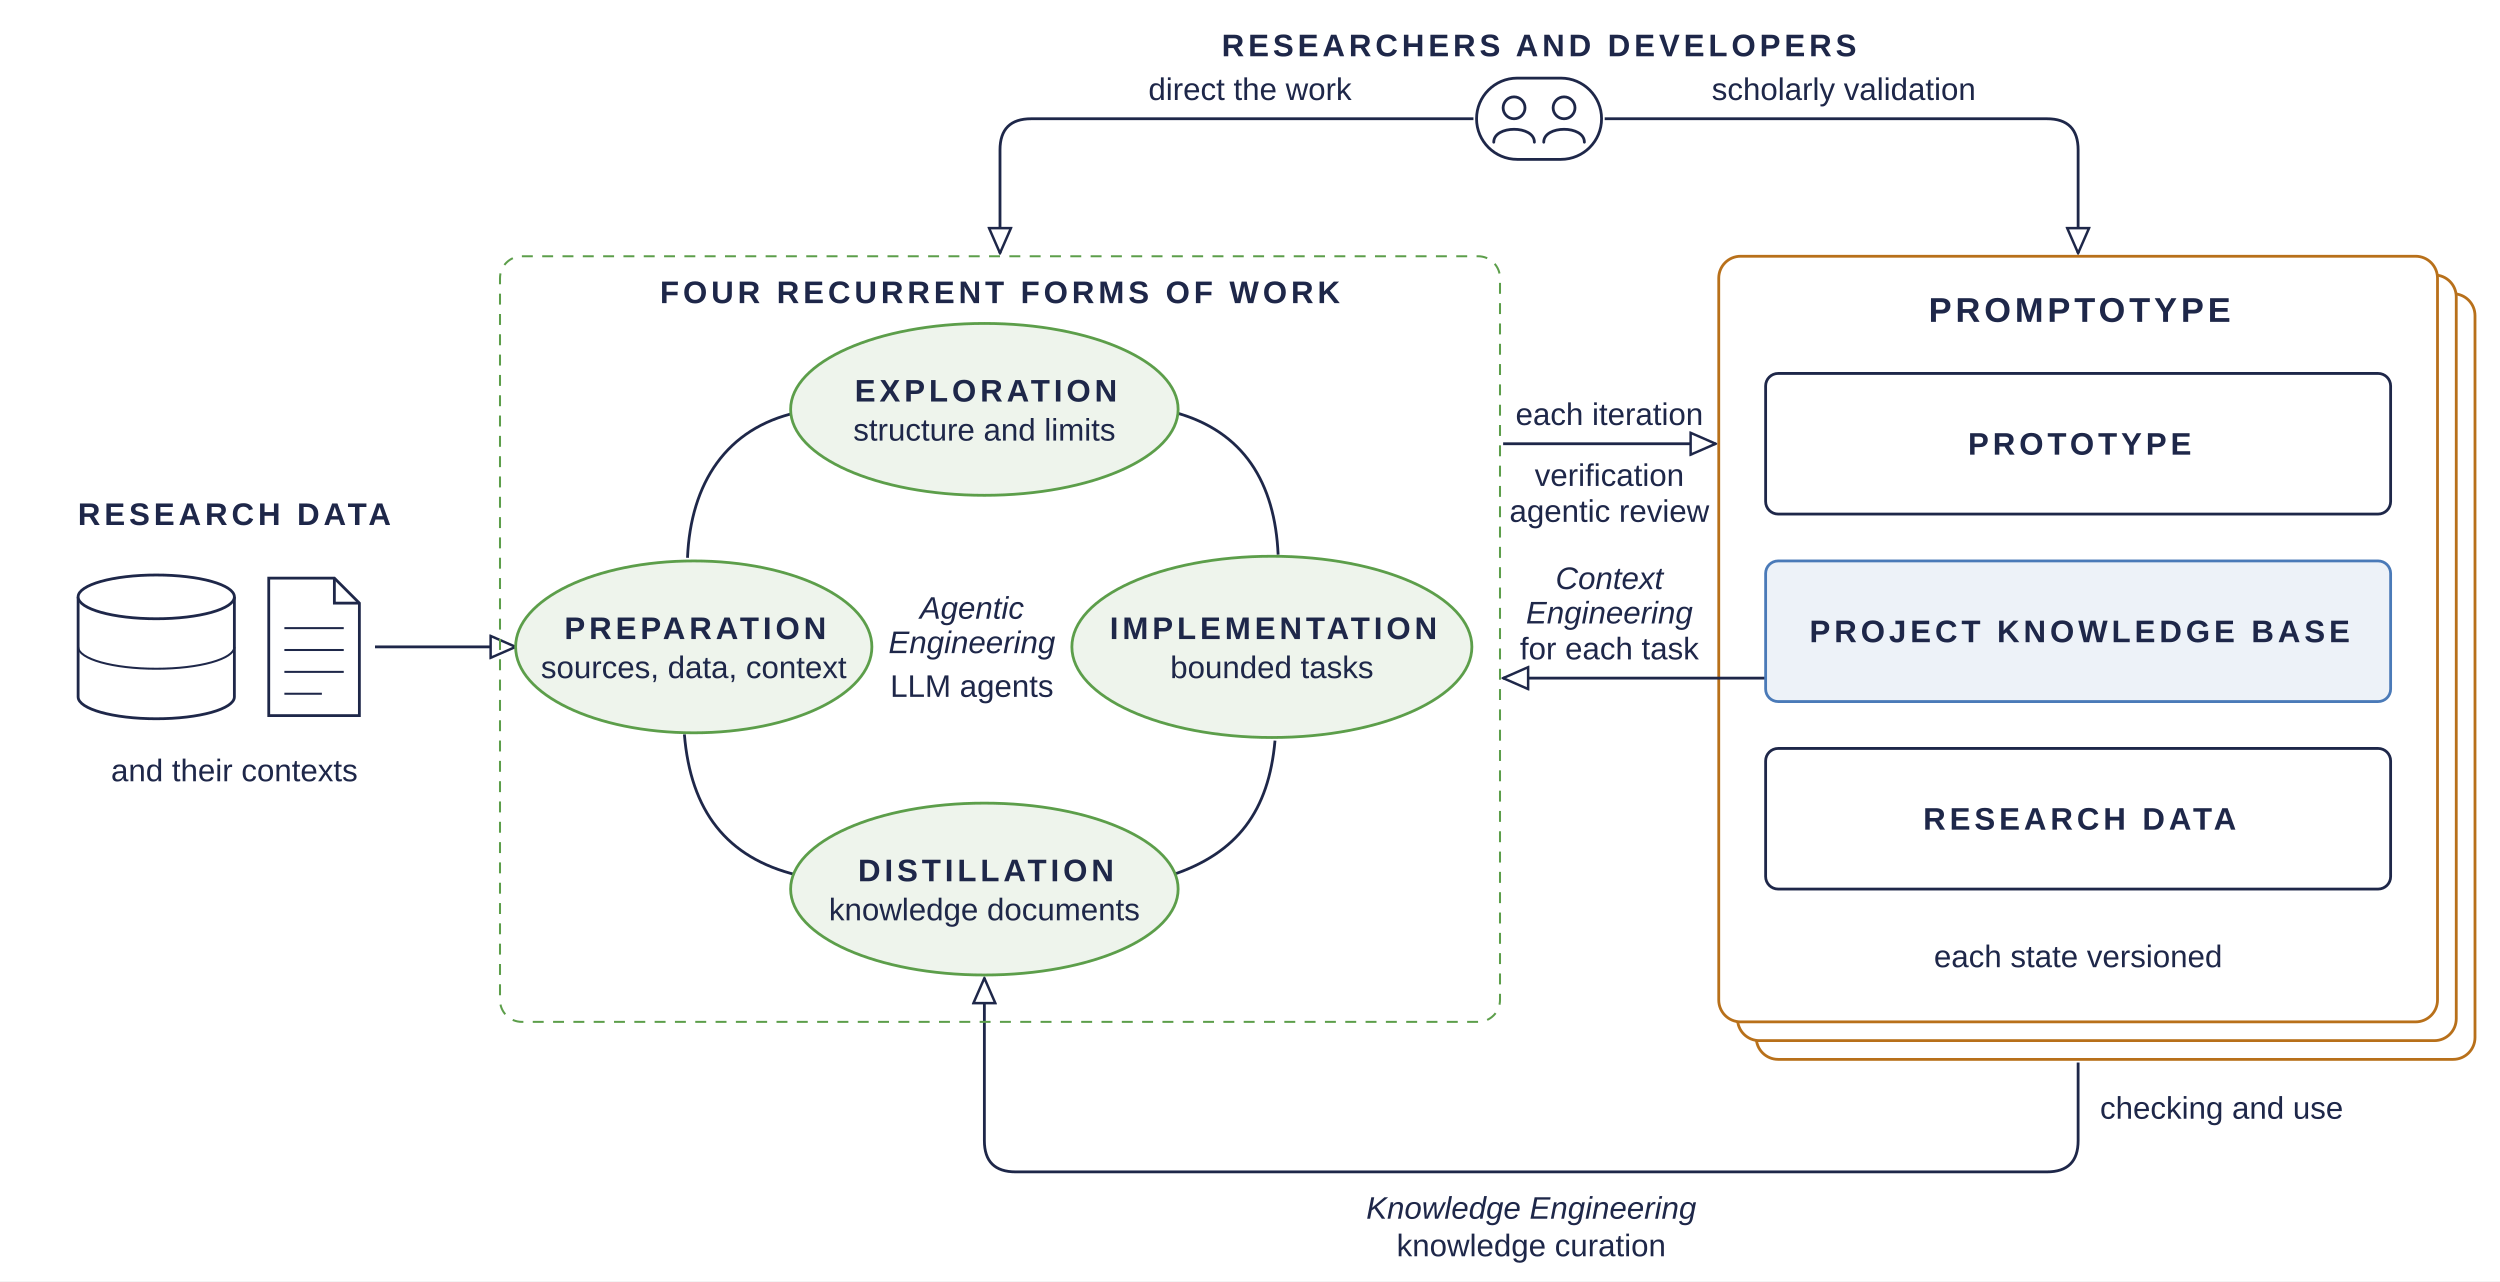
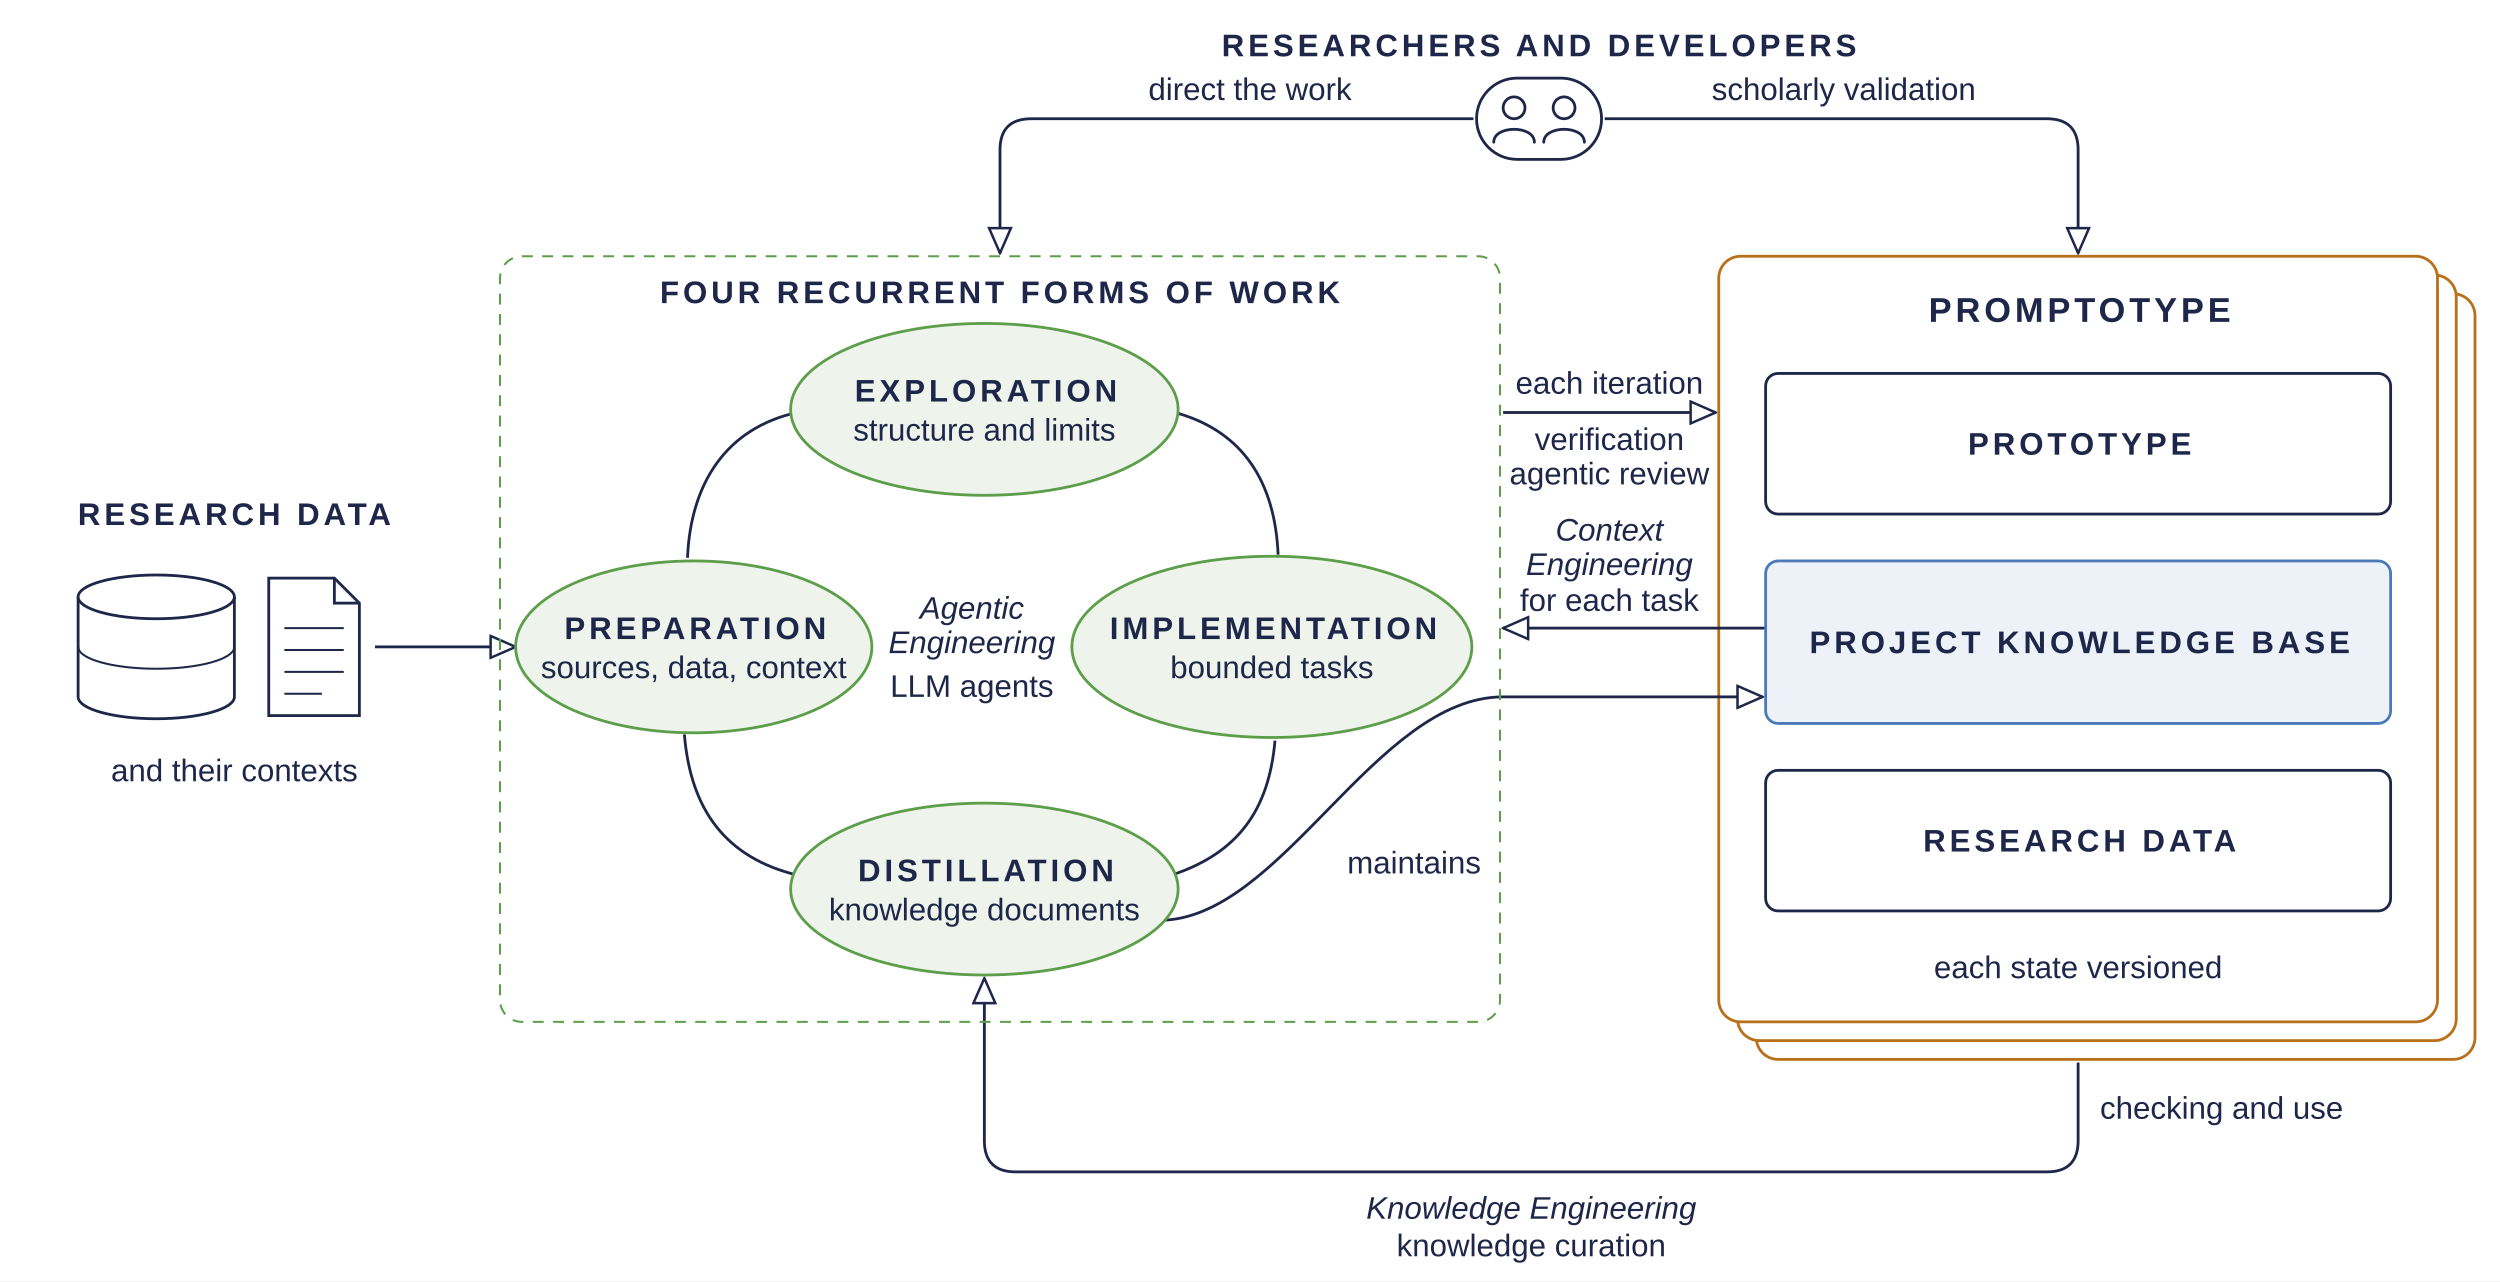
<svg xmlns="http://www.w3.org/2000/svg" viewBox="0 -14 1600 820" width="1600" height="820" role="img" aria-labelledby="pa-t pa-d">
  <style>
    svg { color: #1e2749; background: #ffffff; }
    text { fill: #1e2749; font-family: Arial, Helvetica, sans-serif; text-anchor: middle; }
    .head { font-size: 20px; font-weight: 700; letter-spacing: 2.5px; }
    .title { font-size: 22px; }
    .sub { font-size: 20px; }
    .eng { font-size: 20px; font-style: italic; }
    .start { text-anchor: start; }
    .line { fill: none; stroke: #1e2749; stroke-width: 1.8; }
    .shape { fill: #ffffff; stroke: #1e2749; stroke-width: 1.8; }
    .thin { fill: none; stroke: #1e2749; stroke-width: 1.3; }
    .fill-surface { fill: #ffffff; }
    .person { fill: none; stroke: #1e2749; stroke-width: 1.8; stroke-linecap: round; }
    .cat-forms ellipse { stroke: #5c9e4a; fill: #eef4ec; }
    .cat-forms-frame { stroke: #5c9e4a; }
    .cat-proto { stroke: #b8701a; }
    .cat-base { stroke: #4a7ab8; fill: #edf2f8; }
  </style>
  <rect x="0" y="-14" width="1600" height="820" fill="#ffffff" />
  <defs>
    <marker id="pa-arrow" viewBox="0 0 18 16" refX="17" refY="8" markerWidth="18" markerHeight="16" markerUnits="userSpaceOnUse" orient="auto-start-reverse">
      <path d="M1,1 L17,8 L1,15 Z" class="fill-surface" stroke="currentColor" stroke-width="1.6" stroke-linejoin="miter" />
    </marker>
  </defs>
  <text class="head" x="985" y="22">RESEARCHERS AND DEVELOPERS</text>
  <rect class="shape" x="945" y="36" width="80" height="52" rx="26" />
  <circle class="person" cx="969" cy="55" r="7" />
  <path class="person" d="M956,77 C956,66 982,66 982,77" />
  <circle class="person" cx="1001" cy="55" r="7" />
  <path class="person" d="M988,77 C988,66 1014,66 1014,77" />
  <text class="sub" x="800" y="50">direct the work</text>
  <text class="sub" x="1180" y="50">scholarly validation</text>
  <text class="head" x="150" y="322">RESEARCH DATA</text>
  <g class="shape">
    <path d="M50,368 V432 A50,14 0 0 0 150,432 V368" />
    <ellipse cx="100" cy="368" rx="50" ry="14" />
  </g>
  <path class="thin" d="M50,400 A50,14 0 0 0 150,400" />
  <g class="shape" stroke-linejoin="miter">
    <path d="M172,356 H214 L230,372 V444 H172 Z" />
    <path d="M214,356 V372 H230" fill="none" />
  </g>
  <path class="thin" d="M182,388 H220 M182,402 H220 M182,416 H220 M182,430 H206" />
  <text class="sub" x="150" y="486">and their contexts</text>
  <rect x="1124" y="174" width="460" height="490" rx="14" class="shape cat-proto" />
  <rect x="1112" y="162" width="460" height="490" rx="14" class="shape cat-proto" />
  <rect x="1100" y="150" width="460" height="490" rx="14" class="shape cat-proto" />
  <g class="line" marker-end="url(#pa-arrow)">
    <path d="M240,400 H330" />
-     <path d="M962,270 H1098" />
-     <path d="M1130,420 H962" />
+     <path d="M962,250 H1098" />
+     <path d="M1130,388 H962" />
+     <path d="M742,575 C820,575 880,432 962,432 H1128" />
    <path d="M1330,666 V716 Q1330,736 1310,736 H650 Q630,736 630,716 V612" />
    <path d="M943,62 H660 Q640,62 640,82 V148" />
    <path d="M1027,62 H1310 Q1330,62 1330,82 V148" />
  </g>
  <g transform="translate(300,0)">
    <rect class="cat-forms-frame" x="20" y="150" width="640" height="490" rx="14" fill="none" stroke-width="1.3" stroke-dasharray="7 6" />
    <g class="line">
      <path d="M210,250 C165,260 142,295 140,343" />
      <path d="M138,456 C142,505 165,535 210,546" />
      <path d="M450,546 C492,532 512,505 516,460" />
      <path d="M518,341 C516,295 496,262 452,250" />
    </g>
    <text class="head" x="340" y="180">FOUR RECURRENT FORMS OF WORK</text>
    <g class="shape cat-forms">
      <ellipse cx="330" cy="248" rx="124" ry="55" />
      <ellipse cx="144" cy="400" rx="114" ry="55" />
      <ellipse cx="514" cy="400" rx="128" ry="58" />
      <ellipse cx="330" cy="555" rx="124" ry="55" />
    </g>
    <text class="head" x="331" y="243">EXPLORATION</text>
    <text class="sub" x="330" y="268">structure and limits</text>
    <text class="head" x="145" y="395">PREPARATION</text>
    <text class="sub" x="144" y="420">sources, data, context</text>
    <text class="head" x="515" y="395">IMPLEMENTATION</text>
    <text class="sub" x="514" y="420">bounded tasks</text>
    <text class="head" x="331" y="550">DISTILLATION</text>
    <text class="sub" x="330" y="575">knowledge documents</text>
    <text class="eng" x="322" y="382">Agentic</text>
    <text class="eng" x="322" y="404">Engineering</text>
    <text class="sub" x="322" y="432">LLM agents</text>
  </g>
-   <text class="sub" x="1030" y="258">each iteration</text>
-   <text class="sub" x="1030" y="297">verification</text>
-   <text class="sub" x="1030" y="320">agentic review</text>
-   <text class="eng" x="1030" y="363">Context</text>
-   <text class="eng" x="1030" y="385">Engineering</text>
-   <text class="sub" x="1030" y="408">for each task</text>
+   <text class="sub" x="1030" y="238">each iteration</text>
+   <text class="sub" x="1030" y="274">verification</text>
+   <text class="sub" x="1030" y="296">agentic review</text>
+   <text class="eng" x="1030" y="332">Context</text>
+   <text class="eng" x="1030" y="354">Engineering</text>
+   <text class="sub" x="1030" y="377">for each task</text>
+   <text class="sub" x="905" y="545">maintains</text>
  <text class="head title" x="1331" y="192">PROMPTOTYPE</text>
  <rect class="shape" x="1130" y="225" width="400" height="90" rx="8" />
-   <rect class="shape cat-base" x="1130" y="345" width="400" height="90" rx="8" />
-   <rect class="shape" x="1130" y="465" width="400" height="90" rx="8" />
+   <rect class="shape cat-base" x="1130" y="345" width="400" height="104" rx="8" />
+   <rect class="shape" x="1130" y="479" width="400" height="90" rx="8" />
  <text class="head" x="1331" y="277">PROTOTYPE</text>
-   <text class="head" x="1331" y="397">PROJECT KNOWLEDGE BASE</text>
-   <text class="head" x="1331" y="517">RESEARCH DATA</text>
-   <text class="sub" x="1330" y="605">each state versioned</text>
+   <text class="head" x="1331" y="404">PROJECT KNOWLEDGE BASE</text>
+   <text class="head" x="1331" y="531">RESEARCH DATA</text>
+   <text class="sub" x="1330" y="612">each state versioned</text>
  <text class="sub start" x="1344" y="702">checking and use</text>
  <text class="eng" x="980" y="766">Knowledge Engineering</text>
  <text class="sub" x="980" y="790">knowledge curation</text>
</svg>
